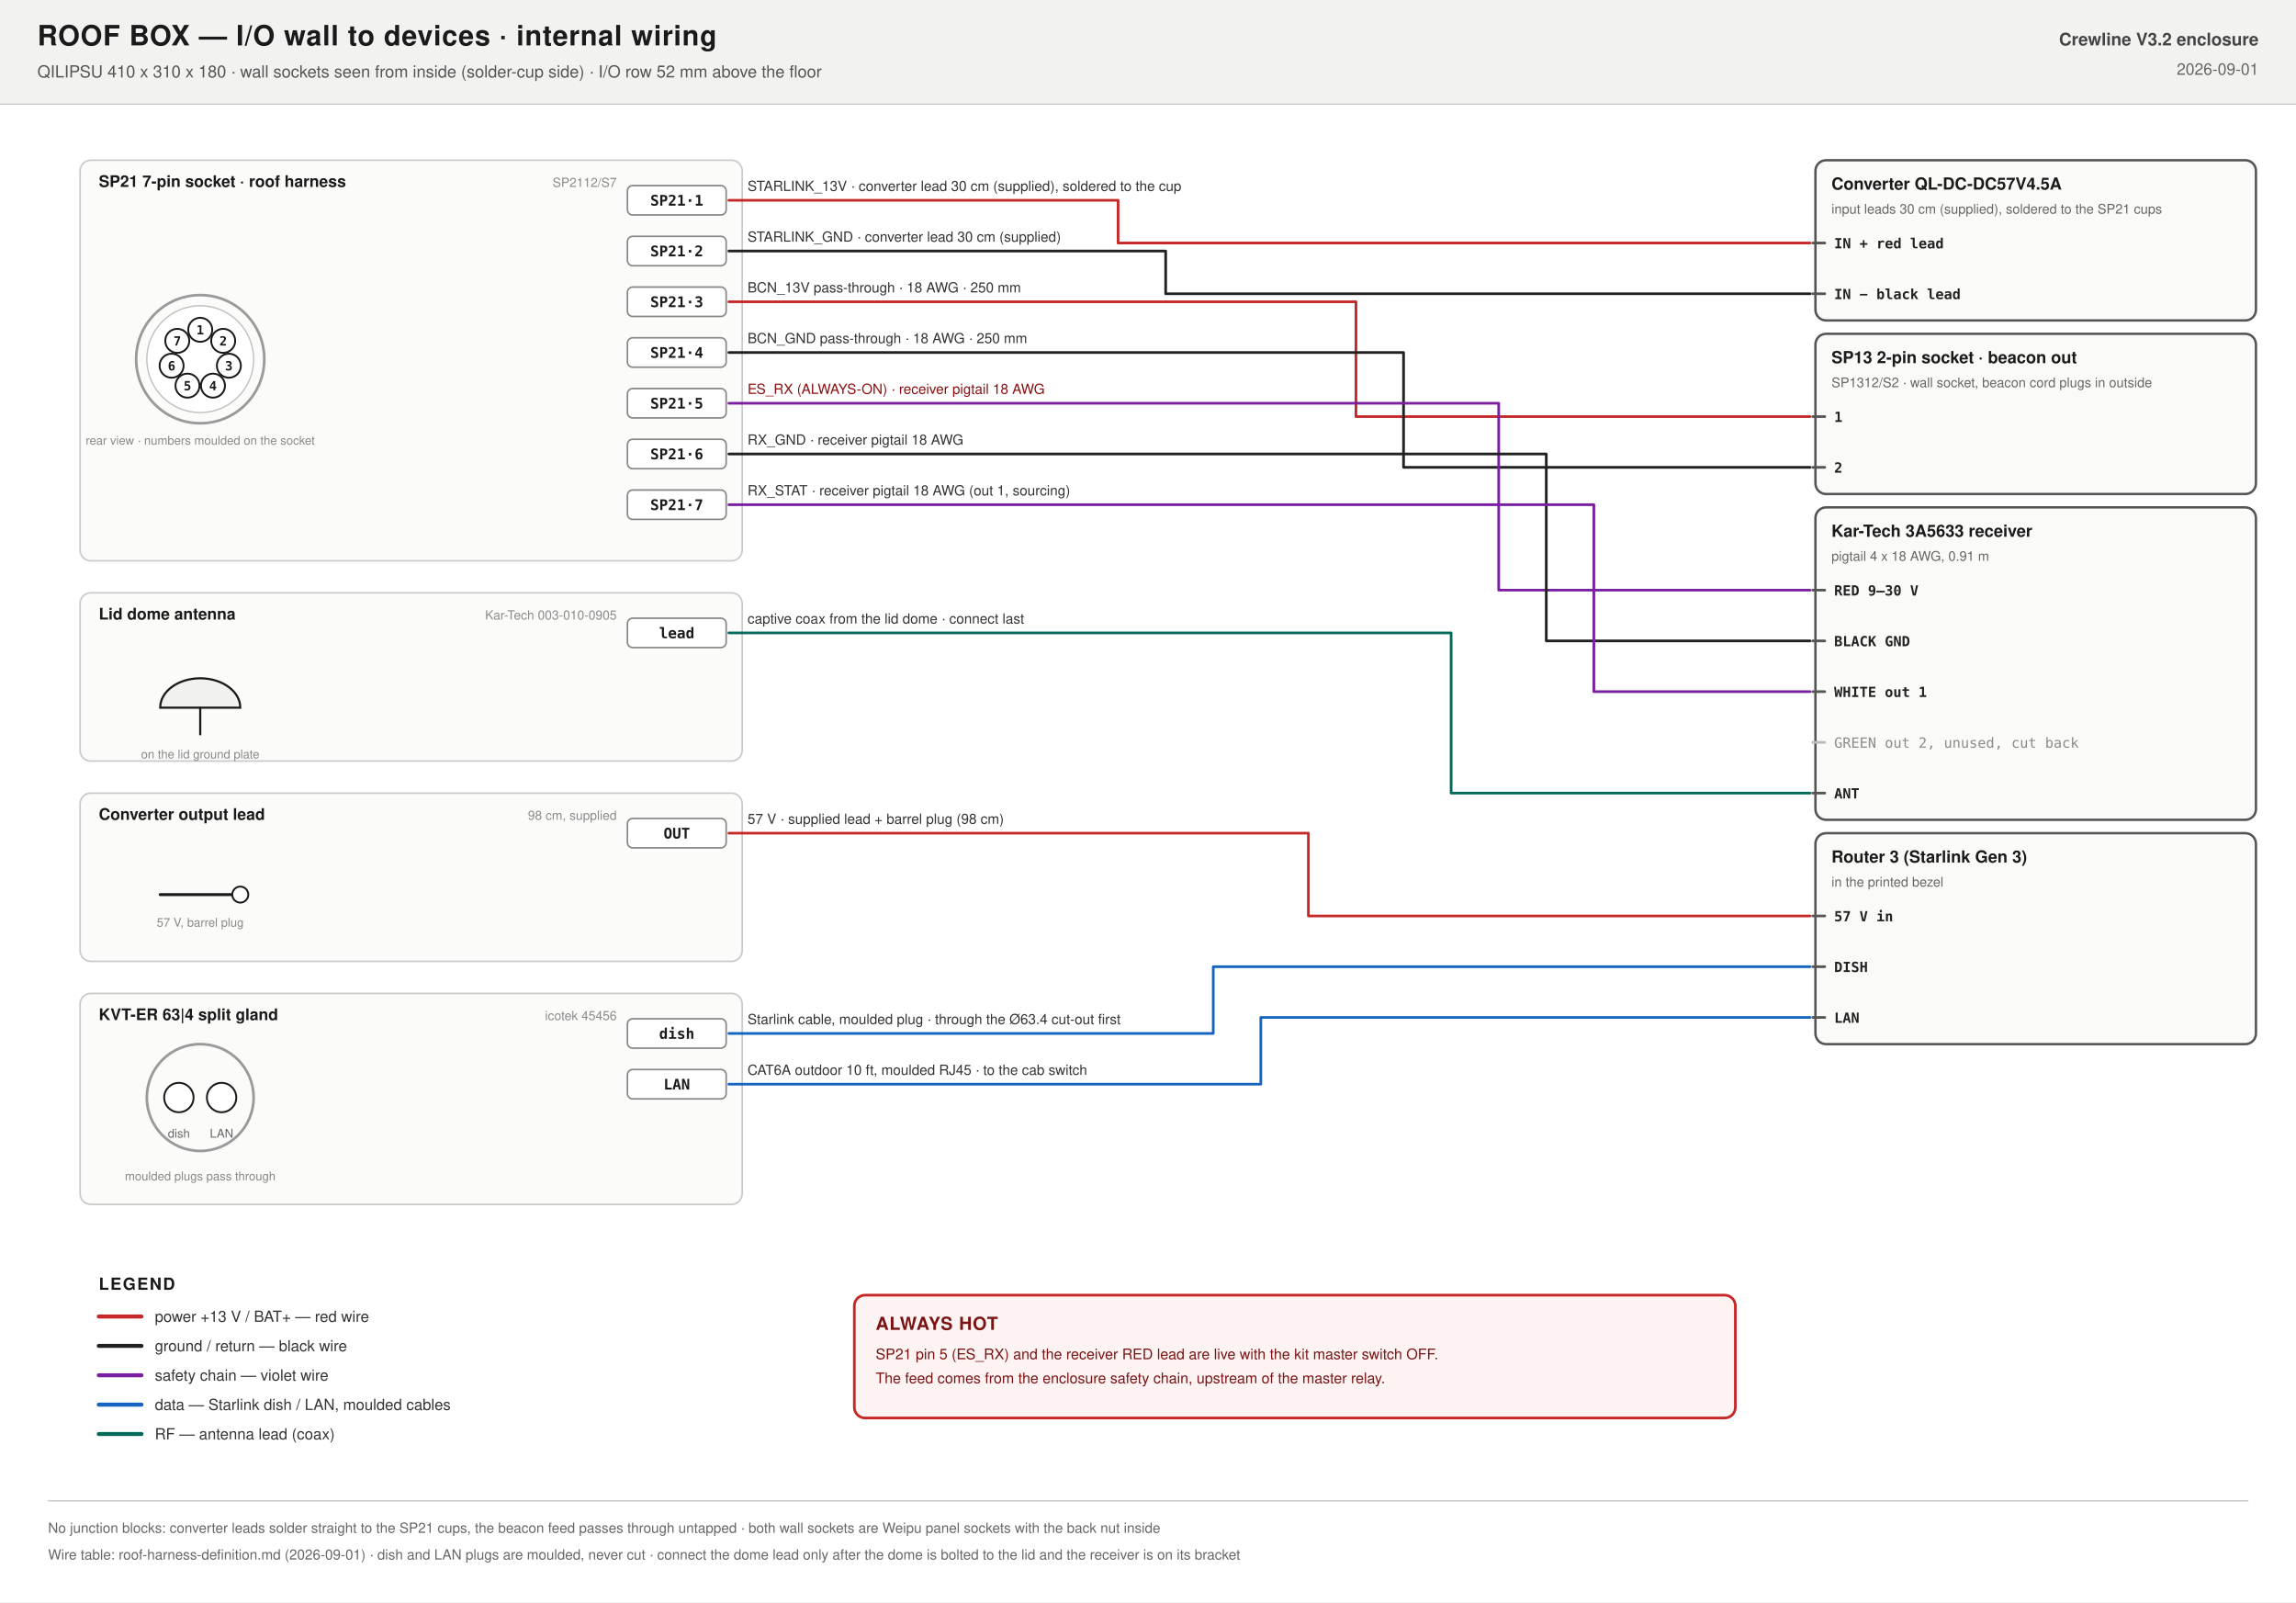
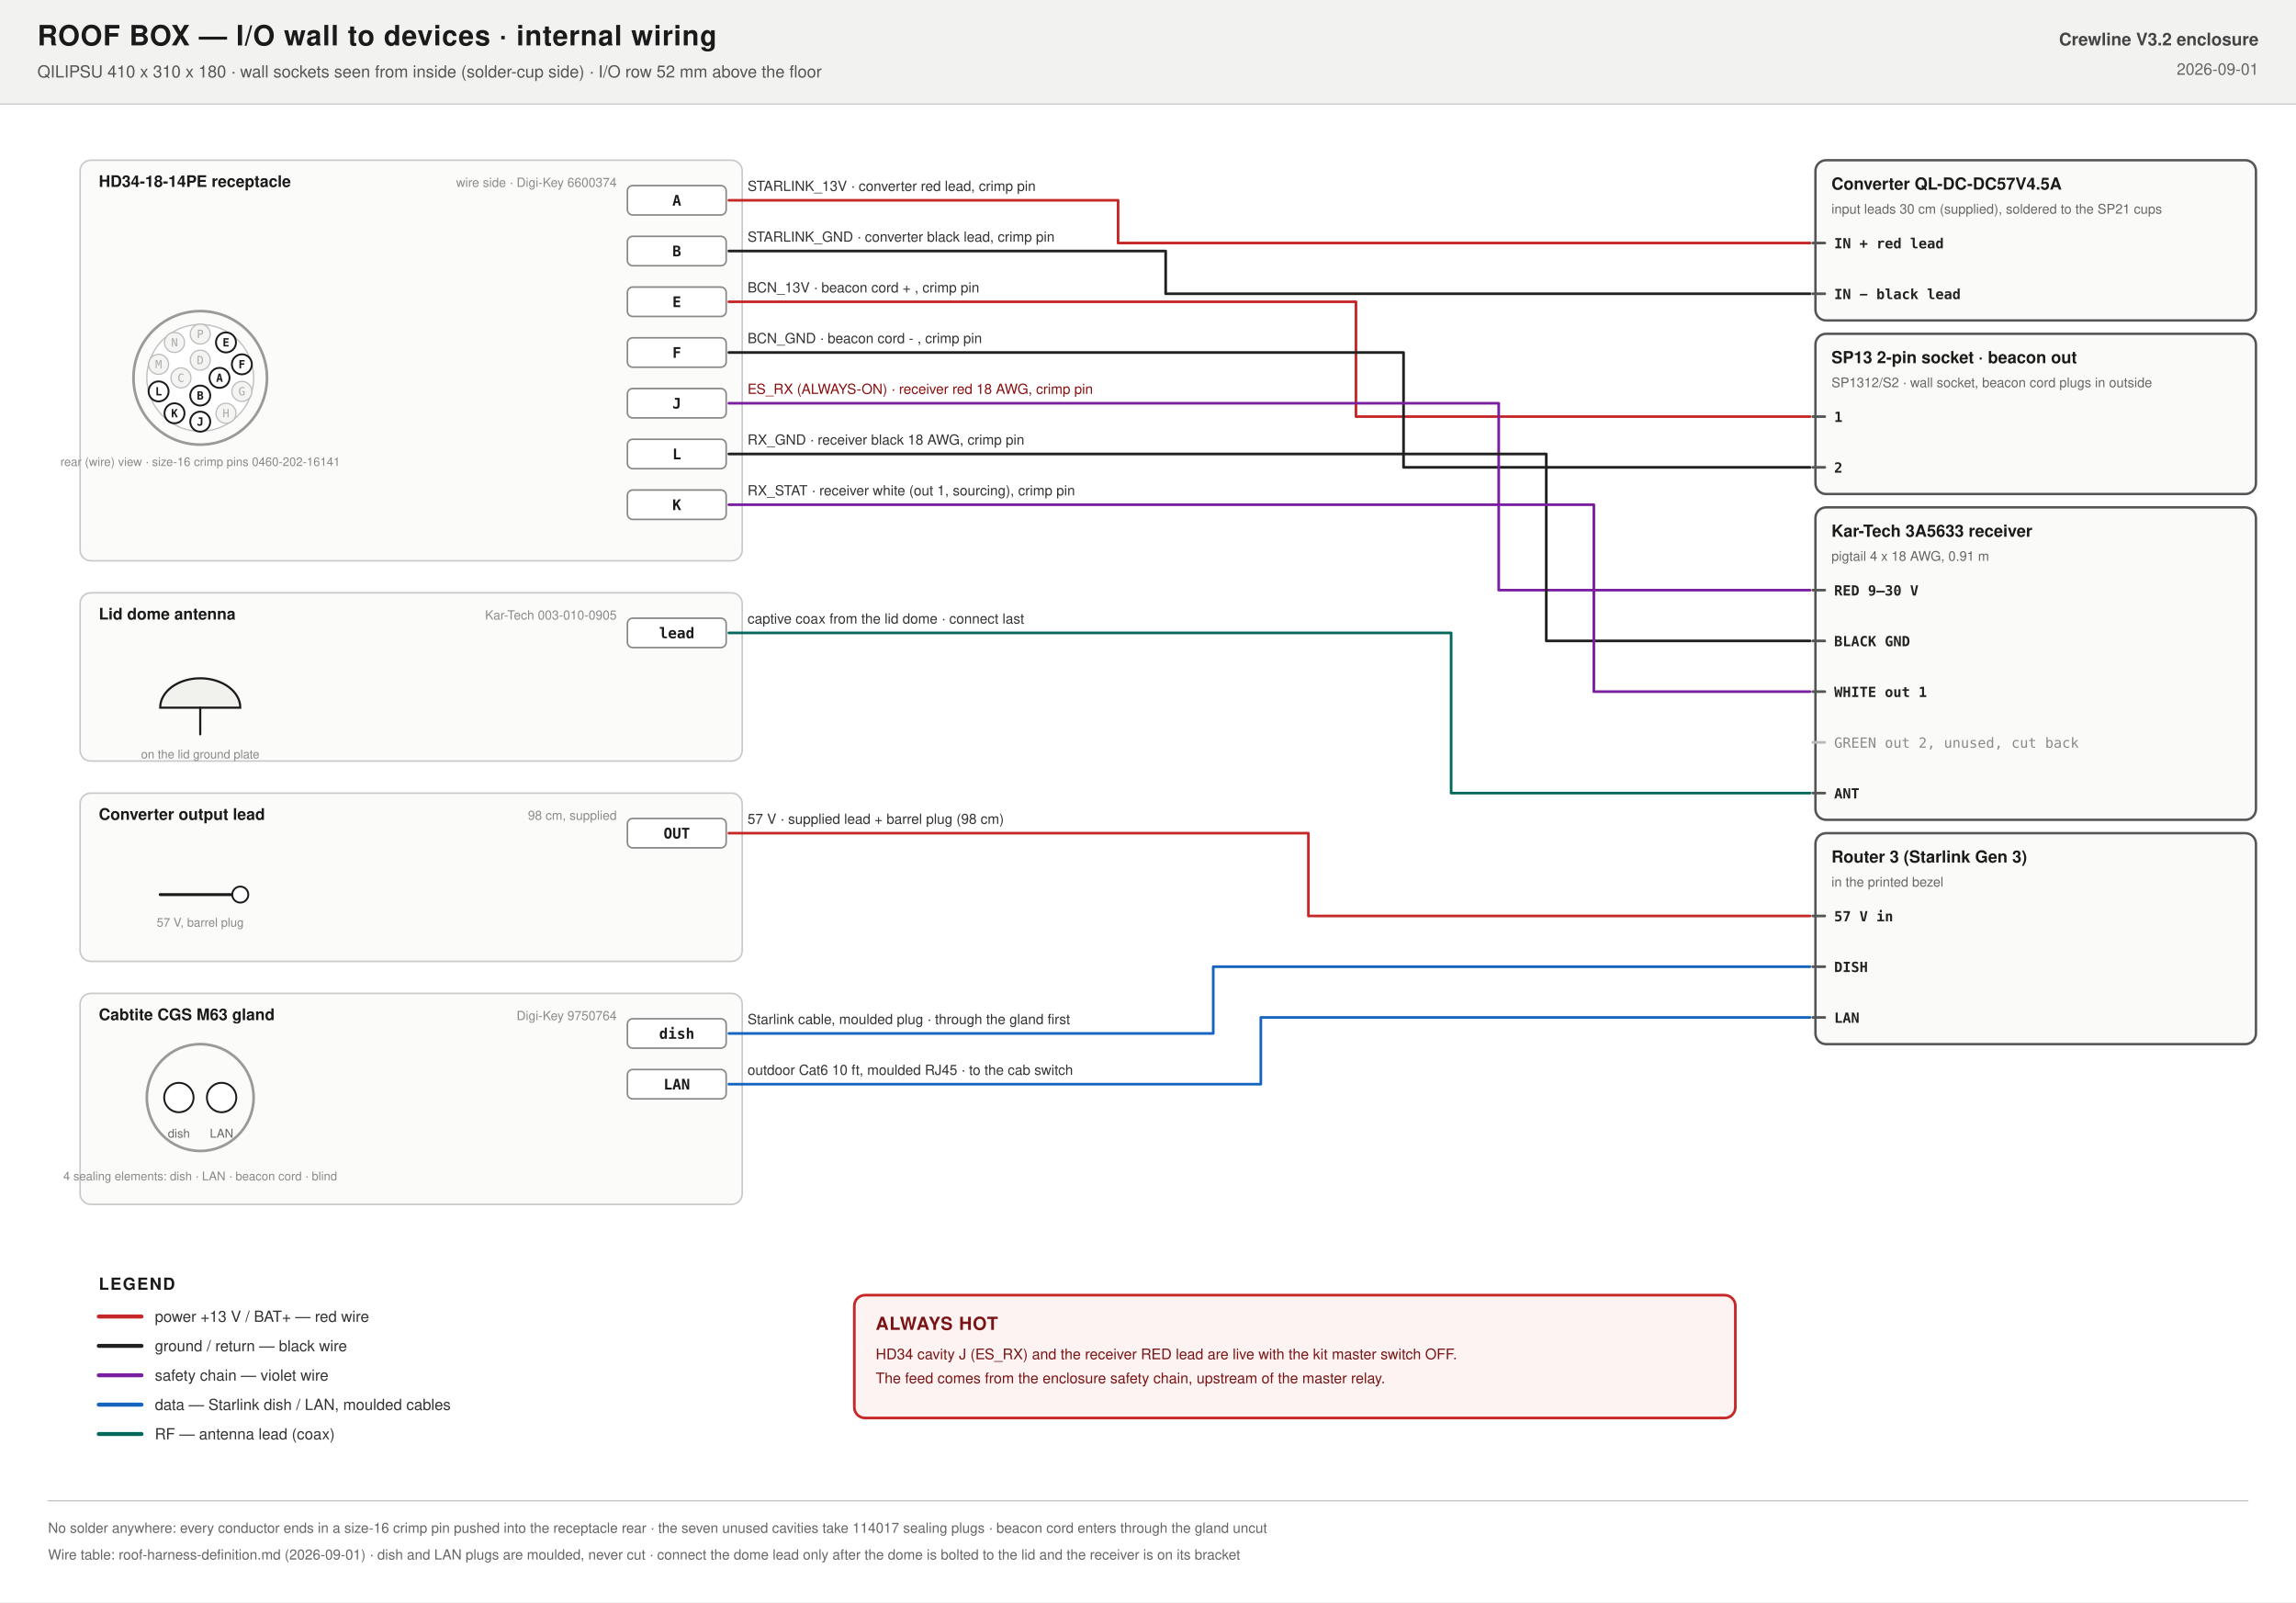
<svg xmlns="http://www.w3.org/2000/svg" width="1720" height="1200" viewBox="0 0 1720 1200">
  <rect x="0" y="0" width="1720" height="1200" fill="#ffffff" />
  <rect x="0" y="0" width="1720" height="78" rx="0" stroke="none" fill="#f2f2f0" stroke-width="0" />
  <line x1="0" y1="78" x2="1720" y2="78" stroke="#c9c9c9" stroke-width="1" stroke-linecap="round" />
  <text x="28" y="34" font-family="Helvetica Neue, Helvetica, Arial, sans-serif" font-size="21" fill="#1a1a1a" text-anchor="start" font-weight="bold" letter-spacing="0.5">ROOF BOX — I/O wall to devices · internal wiring</text>
  <text x="28" y="58" font-family="Helvetica Neue, Helvetica, Arial, sans-serif" font-size="12.5" fill="#555" text-anchor="start" font-weight="normal">QILIPSU 410 x 310 x 180 · wall sockets seen from inside (solder-cup side) · I/O row 52 mm above the floor</text>
  <text x="1692" y="34" font-family="Helvetica Neue, Helvetica, Arial, sans-serif" font-size="13" fill="#444" text-anchor="end" font-weight="bold">Crewline V3.2 enclosure</text>
  <text x="1692" y="56" font-family="Helvetica Neue, Helvetica, Arial, sans-serif" font-size="12" fill="#666" text-anchor="end" font-weight="normal">2026-09-01</text>
  <rect x="60" y="120" width="496" height="300" rx="8" stroke="#c9c9c9" fill="#fbfbfa" stroke-width="1.2" />
-   <text x="74" y="140" font-family="Helvetica Neue, Helvetica, Arial, sans-serif" font-size="12" fill="#1a1a1a" text-anchor="start" font-weight="bold">SP21 7-pin socket · roof harness</text>
-   <text x="462" y="140" font-family="Helvetica Neue, Helvetica, Arial, sans-serif" font-size="9.5" fill="#8a8a8a" text-anchor="end" font-weight="normal">SP2112/S7</text>
-   <circle cx="150" cy="269.0" r="48" stroke="#9a9a9a" fill="#fbfbfa" stroke-width="2.0" />
-   <circle cx="150" cy="269.0" r="40" stroke="#c0c0c0" fill="#ffffff" stroke-width="1.0" />
-   <circle cx="150.0" cy="247.0" r="9" stroke="#1a1a1a" fill="#fff" stroke-width="1.4" />
-   <text x="150.0" y="250.5" font-family="Menlo, Consolas, monospace" font-size="9.5" fill="#1a1a1a" text-anchor="middle" font-weight="bold">1</text>
-   <circle cx="167.2" cy="255.283" r="9" stroke="#1a1a1a" fill="#fff" stroke-width="1.4" />
-   <text x="167.2" y="258.783" font-family="Menlo, Consolas, monospace" font-size="9.5" fill="#1a1a1a" text-anchor="middle" font-weight="bold">2</text>
-   <circle cx="171.448" cy="273.895" r="9" stroke="#1a1a1a" fill="#fff" stroke-width="1.4" />
-   <text x="171.448" y="277.395" font-family="Menlo, Consolas, monospace" font-size="9.5" fill="#1a1a1a" text-anchor="middle" font-weight="bold">3</text>
-   <circle cx="159.545" cy="288.821" r="9" stroke="#1a1a1a" fill="#fff" stroke-width="1.4" />
-   <text x="159.545" y="292.321" font-family="Menlo, Consolas, monospace" font-size="9.5" fill="#1a1a1a" text-anchor="middle" font-weight="bold">4</text>
-   <circle cx="140.455" cy="288.821" r="9" stroke="#1a1a1a" fill="#fff" stroke-width="1.4" />
-   <text x="140.455" y="292.321" font-family="Menlo, Consolas, monospace" font-size="9.5" fill="#1a1a1a" text-anchor="middle" font-weight="bold">5</text>
-   <circle cx="128.552" cy="273.895" r="9" stroke="#1a1a1a" fill="#fff" stroke-width="1.4" />
-   <text x="128.552" y="277.395" font-family="Menlo, Consolas, monospace" font-size="9.5" fill="#1a1a1a" text-anchor="middle" font-weight="bold">6</text>
-   <circle cx="132.8" cy="255.283" r="9" stroke="#1a1a1a" fill="#fff" stroke-width="1.4" />
-   <text x="132.8" y="258.783" font-family="Menlo, Consolas, monospace" font-size="9.5" fill="#1a1a1a" text-anchor="middle" font-weight="bold">7</text>
-   <text x="150" y="333.0" font-family="Helvetica Neue, Helvetica, Arial, sans-serif" font-size="9" fill="#888" text-anchor="middle" font-weight="normal">rear view · numbers moulded on the socket</text>
+   <text x="74" y="140" font-family="Helvetica Neue, Helvetica, Arial, sans-serif" font-size="12" fill="#1a1a1a" text-anchor="start" font-weight="bold">HD34-18-14PE receptacle</text>
+   <text x="462" y="140" font-family="Helvetica Neue, Helvetica, Arial, sans-serif" font-size="9.5" fill="#8a8a8a" text-anchor="end" font-weight="normal">wire side · Digi-Key 6600374</text>
+   <circle cx="150" cy="283.0" r="50" stroke="#9a9a9a" fill="#fbfbfa" stroke-width="2.0" />
+   <circle cx="150" cy="283.0" r="40" stroke="#c0c0c0" fill="#ffffff" stroke-width="1.0" />
+   <circle cx="150.0" cy="250.2" r="7.5" stroke="#bbb" fill="#f4f4f2" stroke-width="0.9" />
+   <text x="150.0" y="253.2" font-family="Menlo, Consolas, monospace" font-size="8.5" fill="#aaa" text-anchor="middle" font-weight="normal">P</text>
+   <circle cx="169.284" cy="256.47" r="7.5" stroke="#1a1a1a" fill="#fff" stroke-width="1.4" />
+   <text x="169.284" y="259.47" font-family="Menlo, Consolas, monospace" font-size="8.5" fill="#1a1a1a" text-anchor="middle" font-weight="bold">E</text>
+   <circle cx="130.716" cy="256.47" r="7.5" stroke="#bbb" fill="#f4f4f2" stroke-width="0.9" />
+   <text x="130.716" y="259.47" font-family="Menlo, Consolas, monospace" font-size="8.5" fill="#aaa" text-anchor="middle" font-weight="normal">N</text>
+   <circle cx="150.0" cy="269.744" r="7.5" stroke="#bbb" fill="#f4f4f2" stroke-width="0.9" />
+   <text x="150.0" y="272.744" font-family="Menlo, Consolas, monospace" font-size="8.5" fill="#aaa" text-anchor="middle" font-weight="normal">D</text>
+   <circle cx="181.19" cy="272.865" r="7.5" stroke="#1a1a1a" fill="#fff" stroke-width="1.4" />
+   <text x="181.19" y="275.865" font-family="Menlo, Consolas, monospace" font-size="8.5" fill="#1a1a1a" text-anchor="middle" font-weight="bold">F</text>
+   <circle cx="118.81" cy="272.865" r="7.5" stroke="#bbb" fill="#f4f4f2" stroke-width="0.9" />
+   <text x="118.81" y="275.865" font-family="Menlo, Consolas, monospace" font-size="8.5" fill="#aaa" text-anchor="middle" font-weight="normal">M</text>
+   <circle cx="164.442" cy="283.0" r="7.5" stroke="#1a1a1a" fill="#fff" stroke-width="1.4" />
+   <text x="164.442" y="286.0" font-family="Menlo, Consolas, monospace" font-size="8.5" fill="#1a1a1a" text-anchor="middle" font-weight="bold">A</text>
+   <circle cx="135.558" cy="283.0" r="7.5" stroke="#bbb" fill="#f4f4f2" stroke-width="0.9" />
+   <text x="135.558" y="286.0" font-family="Menlo, Consolas, monospace" font-size="8.5" fill="#aaa" text-anchor="middle" font-weight="normal">C</text>
+   <circle cx="181.19" cy="293.135" r="7.5" stroke="#bbb" fill="#f4f4f2" stroke-width="0.9" />
+   <text x="181.19" y="296.135" font-family="Menlo, Consolas, monospace" font-size="8.5" fill="#aaa" text-anchor="middle" font-weight="normal">G</text>
+   <circle cx="118.81" cy="293.135" r="7.5" stroke="#1a1a1a" fill="#fff" stroke-width="1.4" />
+   <text x="118.81" y="296.135" font-family="Menlo, Consolas, monospace" font-size="8.5" fill="#1a1a1a" text-anchor="middle" font-weight="bold">L</text>
+   <circle cx="150.0" cy="296.256" r="7.5" stroke="#1a1a1a" fill="#fff" stroke-width="1.4" />
+   <text x="150.0" y="299.256" font-family="Menlo, Consolas, monospace" font-size="8.5" fill="#1a1a1a" text-anchor="middle" font-weight="bold">B</text>
+   <circle cx="169.284" cy="309.53" r="7.5" stroke="#bbb" fill="#f4f4f2" stroke-width="0.9" />
+   <text x="169.284" y="312.53" font-family="Menlo, Consolas, monospace" font-size="8.5" fill="#aaa" text-anchor="middle" font-weight="normal">H</text>
+   <circle cx="130.716" cy="309.53" r="7.5" stroke="#1a1a1a" fill="#fff" stroke-width="1.4" />
+   <text x="130.716" y="312.53" font-family="Menlo, Consolas, monospace" font-size="8.5" fill="#1a1a1a" text-anchor="middle" font-weight="bold">K</text>
+   <circle cx="150.0" cy="315.8" r="7.5" stroke="#1a1a1a" fill="#fff" stroke-width="1.4" />
+   <text x="150.0" y="318.8" font-family="Menlo, Consolas, monospace" font-size="8.5" fill="#1a1a1a" text-anchor="middle" font-weight="bold">J</text>
+   <text x="150" y="349.0" font-family="Helvetica Neue, Helvetica, Arial, sans-serif" font-size="9" fill="#888" text-anchor="middle" font-weight="normal">rear (wire) view · size-16 crimp pins 0460-202-16141</text>
  <rect x="470" y="139" width="74" height="22" rx="4" stroke="#888" fill="#fff" stroke-width="1.2" />
-   <text x="507.0" y="154" font-family="Menlo, Consolas, monospace" font-size="11" fill="#1a1a1a" text-anchor="middle" font-weight="bold">SP21·1</text>
+   <text x="507.0" y="154" font-family="Menlo, Consolas, monospace" font-size="11" fill="#1a1a1a" text-anchor="middle" font-weight="bold">A</text>
  <rect x="470" y="177" width="74" height="22" rx="4" stroke="#888" fill="#fff" stroke-width="1.2" />
-   <text x="507.0" y="192" font-family="Menlo, Consolas, monospace" font-size="11" fill="#1a1a1a" text-anchor="middle" font-weight="bold">SP21·2</text>
+   <text x="507.0" y="192" font-family="Menlo, Consolas, monospace" font-size="11" fill="#1a1a1a" text-anchor="middle" font-weight="bold">B</text>
  <rect x="470" y="215" width="74" height="22" rx="4" stroke="#888" fill="#fff" stroke-width="1.2" />
-   <text x="507.0" y="230" font-family="Menlo, Consolas, monospace" font-size="11" fill="#1a1a1a" text-anchor="middle" font-weight="bold">SP21·3</text>
+   <text x="507.0" y="230" font-family="Menlo, Consolas, monospace" font-size="11" fill="#1a1a1a" text-anchor="middle" font-weight="bold">E</text>
  <rect x="470" y="253" width="74" height="22" rx="4" stroke="#888" fill="#fff" stroke-width="1.2" />
-   <text x="507.0" y="268" font-family="Menlo, Consolas, monospace" font-size="11" fill="#1a1a1a" text-anchor="middle" font-weight="bold">SP21·4</text>
+   <text x="507.0" y="268" font-family="Menlo, Consolas, monospace" font-size="11" fill="#1a1a1a" text-anchor="middle" font-weight="bold">F</text>
  <rect x="470" y="291" width="74" height="22" rx="4" stroke="#888" fill="#fff" stroke-width="1.2" />
-   <text x="507.0" y="306" font-family="Menlo, Consolas, monospace" font-size="11" fill="#1a1a1a" text-anchor="middle" font-weight="bold">SP21·5</text>
+   <text x="507.0" y="306" font-family="Menlo, Consolas, monospace" font-size="11" fill="#1a1a1a" text-anchor="middle" font-weight="bold">J</text>
  <rect x="470" y="329" width="74" height="22" rx="4" stroke="#888" fill="#fff" stroke-width="1.2" />
-   <text x="507.0" y="344" font-family="Menlo, Consolas, monospace" font-size="11" fill="#1a1a1a" text-anchor="middle" font-weight="bold">SP21·6</text>
+   <text x="507.0" y="344" font-family="Menlo, Consolas, monospace" font-size="11" fill="#1a1a1a" text-anchor="middle" font-weight="bold">L</text>
  <rect x="470" y="367" width="74" height="22" rx="4" stroke="#888" fill="#fff" stroke-width="1.2" />
-   <text x="507.0" y="382" font-family="Menlo, Consolas, monospace" font-size="11" fill="#1a1a1a" text-anchor="middle" font-weight="bold">SP21·7</text>
+   <text x="507.0" y="382" font-family="Menlo, Consolas, monospace" font-size="11" fill="#1a1a1a" text-anchor="middle" font-weight="bold">K</text>
  <rect x="60" y="444" width="496" height="126" rx="8" stroke="#c9c9c9" fill="#fbfbfa" stroke-width="1.2" />
  <text x="74" y="464" font-family="Helvetica Neue, Helvetica, Arial, sans-serif" font-size="12" fill="#1a1a1a" text-anchor="start" font-weight="bold">Lid dome antenna</text>
  <text x="462" y="464" font-family="Helvetica Neue, Helvetica, Arial, sans-serif" font-size="9.5" fill="#8a8a8a" text-anchor="end" font-weight="normal">Kar-Tech 003-010-0905</text>
  <path d="M 120 530.0 A 30 22 0 0 1 180 530.0 Z" stroke="#1a1a1a" fill="#f1f1ee" stroke-width="1.6" />
  <line x1="150" y1="530.0" x2="150" y2="550.0" stroke="#1a1a1a" stroke-width="1.6" stroke-linecap="round" />
  <text x="150" y="568.0" font-family="Helvetica Neue, Helvetica, Arial, sans-serif" font-size="9" fill="#888" text-anchor="middle" font-weight="normal">on the lid ground plate</text>
  <rect x="470" y="463" width="74" height="22" rx="4" stroke="#888" fill="#fff" stroke-width="1.2" />
  <text x="507.0" y="478" font-family="Menlo, Consolas, monospace" font-size="11" fill="#1a1a1a" text-anchor="middle" font-weight="bold">lead</text>
  <rect x="60" y="594" width="496" height="126" rx="8" stroke="#c9c9c9" fill="#fbfbfa" stroke-width="1.2" />
  <text x="74" y="614" font-family="Helvetica Neue, Helvetica, Arial, sans-serif" font-size="12" fill="#1a1a1a" text-anchor="start" font-weight="bold">Converter output lead</text>
  <text x="462" y="614" font-family="Helvetica Neue, Helvetica, Arial, sans-serif" font-size="9.5" fill="#8a8a8a" text-anchor="end" font-weight="normal">98 cm, supplied</text>
  <line x1="120" y1="670.0" x2="180" y2="670.0" stroke="#1a1a1a" stroke-width="2.2" stroke-linecap="round" />
  <circle cx="180" cy="670.0" r="6" stroke="#1a1a1a" fill="#fff" stroke-width="1.4" />
  <text x="150" y="694.0" font-family="Helvetica Neue, Helvetica, Arial, sans-serif" font-size="9" fill="#888" text-anchor="middle" font-weight="normal">57 V, barrel plug</text>
  <rect x="470" y="613" width="74" height="22" rx="4" stroke="#888" fill="#fff" stroke-width="1.2" />
  <text x="507.0" y="628" font-family="Menlo, Consolas, monospace" font-size="11" fill="#1a1a1a" text-anchor="middle" font-weight="bold">OUT</text>
  <rect x="60" y="744" width="496" height="158" rx="8" stroke="#c9c9c9" fill="#fbfbfa" stroke-width="1.2" />
-   <text x="74" y="764" font-family="Helvetica Neue, Helvetica, Arial, sans-serif" font-size="12" fill="#1a1a1a" text-anchor="start" font-weight="bold">KVT-ER 63|4 split gland</text>
-   <text x="462" y="764" font-family="Helvetica Neue, Helvetica, Arial, sans-serif" font-size="9.5" fill="#8a8a8a" text-anchor="end" font-weight="normal">icotek 45456</text>
+   <text x="74" y="764" font-family="Helvetica Neue, Helvetica, Arial, sans-serif" font-size="12" fill="#1a1a1a" text-anchor="start" font-weight="bold">Cabtite CGS M63 gland</text>
+   <text x="462" y="764" font-family="Helvetica Neue, Helvetica, Arial, sans-serif" font-size="9.5" fill="#8a8a8a" text-anchor="end" font-weight="normal">Digi-Key 9750764</text>
  <circle cx="150" cy="822.0" r="40" stroke="#9a9a9a" fill="#fbfbfa" stroke-width="2.0" />
  <circle cx="134" cy="822.0" r="11" stroke="#1a1a1a" fill="#fff" stroke-width="1.4" />
  <text x="134" y="852.0" font-family="Helvetica Neue, Helvetica, Arial, sans-serif" font-size="9" fill="#666" text-anchor="middle" font-weight="normal">dish</text>
  <circle cx="166" cy="822.0" r="11" stroke="#1a1a1a" fill="#fff" stroke-width="1.4" />
  <text x="166" y="852.0" font-family="Helvetica Neue, Helvetica, Arial, sans-serif" font-size="9" fill="#666" text-anchor="middle" font-weight="normal">LAN</text>
-   <text x="150" y="884.0" font-family="Helvetica Neue, Helvetica, Arial, sans-serif" font-size="9" fill="#888" text-anchor="middle" font-weight="normal">moulded plugs pass through</text>
+   <text x="150" y="884.0" font-family="Helvetica Neue, Helvetica, Arial, sans-serif" font-size="9" fill="#888" text-anchor="middle" font-weight="normal">4 sealing elements: dish · LAN · beacon cord · blind</text>
  <rect x="470" y="763" width="74" height="22" rx="4" stroke="#888" fill="#fff" stroke-width="1.2" />
  <text x="507.0" y="778" font-family="Menlo, Consolas, monospace" font-size="11" fill="#1a1a1a" text-anchor="middle" font-weight="bold">dish</text>
  <rect x="470" y="801" width="74" height="22" rx="4" stroke="#888" fill="#fff" stroke-width="1.2" />
  <text x="507.0" y="816" font-family="Menlo, Consolas, monospace" font-size="11" fill="#1a1a1a" text-anchor="middle" font-weight="bold">LAN</text>
  <rect x="1360" y="120" width="330" height="120" rx="8" stroke="#555" fill="#fafaf8" stroke-width="1.8" />
  <text x="1372" y="142" font-family="Helvetica Neue, Helvetica, Arial, sans-serif" font-size="12.5" fill="#1a1a1a" text-anchor="start" font-weight="bold">Converter QL-DC-DC57V4.5A</text>
  <text x="1372" y="160" font-family="Helvetica Neue, Helvetica, Arial, sans-serif" font-size="10" fill="#666" text-anchor="start" font-weight="normal">input leads 30 cm (supplied), soldered to the SP21 cups</text>
  <line x1="1358" y1="182" x2="1367" y2="182" stroke="#555" stroke-width="2" stroke-linecap="round" />
  <text x="1374" y="186" font-family="Menlo, Consolas, monospace" font-size="10.5" fill="#222" text-anchor="start" font-weight="bold">IN +   red lead</text>
  <line x1="1358" y1="220" x2="1367" y2="220" stroke="#555" stroke-width="2" stroke-linecap="round" />
  <text x="1374" y="224" font-family="Menlo, Consolas, monospace" font-size="10.5" fill="#222" text-anchor="start" font-weight="bold">IN −   black lead</text>
  <rect x="1360" y="250" width="330" height="120" rx="8" stroke="#555" fill="#fafaf8" stroke-width="1.8" />
  <text x="1372" y="272" font-family="Helvetica Neue, Helvetica, Arial, sans-serif" font-size="12.5" fill="#1a1a1a" text-anchor="start" font-weight="bold">SP13 2-pin socket · beacon out</text>
  <text x="1372" y="290" font-family="Helvetica Neue, Helvetica, Arial, sans-serif" font-size="10" fill="#666" text-anchor="start" font-weight="normal">SP1312/S2 · wall socket, beacon cord plugs in outside</text>
  <line x1="1358" y1="312" x2="1367" y2="312" stroke="#555" stroke-width="2" stroke-linecap="round" />
  <text x="1374" y="316" font-family="Menlo, Consolas, monospace" font-size="10.5" fill="#222" text-anchor="start" font-weight="bold">1</text>
  <line x1="1358" y1="350" x2="1367" y2="350" stroke="#555" stroke-width="2" stroke-linecap="round" />
  <text x="1374" y="354" font-family="Menlo, Consolas, monospace" font-size="10.5" fill="#222" text-anchor="start" font-weight="bold">2</text>
  <rect x="1360" y="380" width="330" height="234" rx="8" stroke="#555" fill="#fafaf8" stroke-width="1.8" />
  <text x="1372" y="402" font-family="Helvetica Neue, Helvetica, Arial, sans-serif" font-size="12.5" fill="#1a1a1a" text-anchor="start" font-weight="bold">Kar-Tech 3A5633 receiver</text>
  <text x="1372" y="420" font-family="Helvetica Neue, Helvetica, Arial, sans-serif" font-size="10" fill="#666" text-anchor="start" font-weight="normal">pigtail 4 x 18 AWG, 0.91 m</text>
  <line x1="1358" y1="442" x2="1367" y2="442" stroke="#555" stroke-width="2" stroke-linecap="round" />
  <text x="1374" y="446" font-family="Menlo, Consolas, monospace" font-size="10.5" fill="#222" text-anchor="start" font-weight="bold">RED    9–30 V</text>
  <line x1="1358" y1="480" x2="1367" y2="480" stroke="#555" stroke-width="2" stroke-linecap="round" />
  <text x="1374" y="484" font-family="Menlo, Consolas, monospace" font-size="10.5" fill="#222" text-anchor="start" font-weight="bold">BLACK  GND</text>
  <line x1="1358" y1="518" x2="1367" y2="518" stroke="#555" stroke-width="2" stroke-linecap="round" />
  <text x="1374" y="522" font-family="Menlo, Consolas, monospace" font-size="10.5" fill="#222" text-anchor="start" font-weight="bold">WHITE  out 1</text>
  <line x1="1358" y1="556" x2="1367" y2="556" stroke="#bbb" stroke-width="2" stroke-linecap="round" />
  <text x="1374" y="560" font-family="Menlo, Consolas, monospace" font-size="10.5" fill="#8a8a8a" text-anchor="start" font-weight="normal">GREEN  out 2, unused, cut back</text>
  <line x1="1358" y1="594" x2="1367" y2="594" stroke="#555" stroke-width="2" stroke-linecap="round" />
  <text x="1374" y="598" font-family="Menlo, Consolas, monospace" font-size="10.5" fill="#222" text-anchor="start" font-weight="bold">ANT</text>
  <rect x="1360" y="624" width="330" height="158" rx="8" stroke="#555" fill="#fafaf8" stroke-width="1.8" />
  <text x="1372" y="646" font-family="Helvetica Neue, Helvetica, Arial, sans-serif" font-size="12.5" fill="#1a1a1a" text-anchor="start" font-weight="bold">Router 3 (Starlink Gen 3)</text>
  <text x="1372" y="664" font-family="Helvetica Neue, Helvetica, Arial, sans-serif" font-size="10" fill="#666" text-anchor="start" font-weight="normal">in the printed bezel</text>
  <line x1="1358" y1="686" x2="1367" y2="686" stroke="#555" stroke-width="2" stroke-linecap="round" />
  <text x="1374" y="690" font-family="Menlo, Consolas, monospace" font-size="10.5" fill="#222" text-anchor="start" font-weight="bold">57 V in</text>
  <line x1="1358" y1="724" x2="1367" y2="724" stroke="#555" stroke-width="2" stroke-linecap="round" />
  <text x="1374" y="728" font-family="Menlo, Consolas, monospace" font-size="10.5" fill="#222" text-anchor="start" font-weight="bold">DISH</text>
  <line x1="1358" y1="762" x2="1367" y2="762" stroke="#555" stroke-width="2" stroke-linecap="round" />
  <text x="1374" y="766" font-family="Menlo, Consolas, monospace" font-size="10.5" fill="#222" text-anchor="start" font-weight="bold">LAN</text>
  <path d="M 546 150 L 837.6 150 L 837.6 182 L 1356 182" stroke="#c62828" stroke-width="2.0" fill="none" stroke-linecap="round" stroke-linejoin="round" />
-   <text x="560" y="143" font-family="Helvetica Neue, Helvetica, Arial, sans-serif" font-size="10.5" fill="#333" text-anchor="start" font-weight="normal">STARLINK_13V · converter lead 30 cm (supplied), soldered to the cup</text>
+   <text x="560" y="143" font-family="Helvetica Neue, Helvetica, Arial, sans-serif" font-size="10.5" fill="#333" text-anchor="start" font-weight="normal">STARLINK_13V · converter red lead, crimp pin</text>
  <path d="M 546 188 L 873.24 188 L 873.24 220 L 1356 220" stroke="#212121" stroke-width="2.0" fill="none" stroke-linecap="round" stroke-linejoin="round" />
-   <text x="560" y="181" font-family="Helvetica Neue, Helvetica, Arial, sans-serif" font-size="10.5" fill="#333" text-anchor="start" font-weight="normal">STARLINK_GND · converter lead 30 cm (supplied)</text>
+   <text x="560" y="181" font-family="Helvetica Neue, Helvetica, Arial, sans-serif" font-size="10.5" fill="#333" text-anchor="start" font-weight="normal">STARLINK_GND · converter black lead, crimp pin</text>
  <path d="M 546 226 L 1015.8 226 L 1015.8 312 L 1356 312" stroke="#c62828" stroke-width="2.0" fill="none" stroke-linecap="round" stroke-linejoin="round" />
-   <text x="560" y="219" font-family="Helvetica Neue, Helvetica, Arial, sans-serif" font-size="10.5" fill="#333" text-anchor="start" font-weight="normal">BCN_13V pass-through · 18 AWG · 250 mm</text>
+   <text x="560" y="219" font-family="Helvetica Neue, Helvetica, Arial, sans-serif" font-size="10.5" fill="#333" text-anchor="start" font-weight="normal">BCN_13V · beacon cord + , crimp pin</text>
  <path d="M 546 264 L 1051.44 264 L 1051.44 350 L 1356 350" stroke="#212121" stroke-width="2.0" fill="none" stroke-linecap="round" stroke-linejoin="round" />
-   <text x="560" y="257" font-family="Helvetica Neue, Helvetica, Arial, sans-serif" font-size="10.5" fill="#333" text-anchor="start" font-weight="normal">BCN_GND pass-through · 18 AWG · 250 mm</text>
+   <text x="560" y="257" font-family="Helvetica Neue, Helvetica, Arial, sans-serif" font-size="10.5" fill="#333" text-anchor="start" font-weight="normal">BCN_GND · beacon cord - , crimp pin</text>
  <path d="M 546 302 L 1122.72 302 L 1122.72 442 L 1356 442" stroke="#7b1fa2" stroke-width="2.0" fill="none" stroke-linecap="round" stroke-linejoin="round" />
-   <text x="560" y="295" font-family="Helvetica Neue, Helvetica, Arial, sans-serif" font-size="10.5" fill="#8a1010" text-anchor="start" font-weight="normal">ES_RX (ALWAYS-ON) · receiver pigtail 18 AWG</text>
+   <text x="560" y="295" font-family="Helvetica Neue, Helvetica, Arial, sans-serif" font-size="10.5" fill="#8a1010" text-anchor="start" font-weight="normal">ES_RX (ALWAYS-ON) · receiver red 18 AWG, crimp pin</text>
  <path d="M 546 340 L 1158.36 340 L 1158.36 480 L 1356 480" stroke="#212121" stroke-width="2.0" fill="none" stroke-linecap="round" stroke-linejoin="round" />
-   <text x="560" y="333" font-family="Helvetica Neue, Helvetica, Arial, sans-serif" font-size="10.5" fill="#333" text-anchor="start" font-weight="normal">RX_GND · receiver pigtail 18 AWG</text>
+   <text x="560" y="333" font-family="Helvetica Neue, Helvetica, Arial, sans-serif" font-size="10.5" fill="#333" text-anchor="start" font-weight="normal">RX_GND · receiver black 18 AWG, crimp pin</text>
  <path d="M 546 378 L 1194.0 378 L 1194.0 518 L 1356 518" stroke="#7b1fa2" stroke-width="2.0" fill="none" stroke-linecap="round" stroke-linejoin="round" />
-   <text x="560" y="371" font-family="Helvetica Neue, Helvetica, Arial, sans-serif" font-size="10.5" fill="#333" text-anchor="start" font-weight="normal">RX_STAT · receiver pigtail 18 AWG (out 1, sourcing)</text>
+   <text x="560" y="371" font-family="Helvetica Neue, Helvetica, Arial, sans-serif" font-size="10.5" fill="#333" text-anchor="start" font-weight="normal">RX_STAT · receiver white (out 1, sourcing), crimp pin</text>
  <path d="M 546 474 L 1087.08 474 L 1087.08 594 L 1356 594" stroke="#00695c" stroke-width="2.0" fill="none" stroke-linecap="round" stroke-linejoin="round" />
  <text x="560" y="467" font-family="Helvetica Neue, Helvetica, Arial, sans-serif" font-size="10.5" fill="#333" text-anchor="start" font-weight="normal">captive coax from the lid dome · connect last</text>
  <path d="M 546 624 L 980.16 624 L 980.16 686 L 1356 686" stroke="#c62828" stroke-width="2.0" fill="none" stroke-linecap="round" stroke-linejoin="round" />
  <text x="560" y="617" font-family="Helvetica Neue, Helvetica, Arial, sans-serif" font-size="10.5" fill="#333" text-anchor="start" font-weight="normal">57 V · supplied lead + barrel plug (98 cm)</text>
  <path d="M 546 774 L 908.88 774 L 908.88 724 L 1356 724" stroke="#1565c0" stroke-width="2.0" fill="none" stroke-linecap="round" stroke-linejoin="round" />
-   <text x="560" y="767" font-family="Helvetica Neue, Helvetica, Arial, sans-serif" font-size="10.5" fill="#333" text-anchor="start" font-weight="normal">Starlink cable, moulded plug · through the Ø63.4 cut-out first</text>
+   <text x="560" y="767" font-family="Helvetica Neue, Helvetica, Arial, sans-serif" font-size="10.5" fill="#333" text-anchor="start" font-weight="normal">Starlink cable, moulded plug · through the gland first</text>
  <path d="M 546 812 L 944.52 812 L 944.52 762 L 1356 762" stroke="#1565c0" stroke-width="2.0" fill="none" stroke-linecap="round" stroke-linejoin="round" />
-   <text x="560" y="805" font-family="Helvetica Neue, Helvetica, Arial, sans-serif" font-size="10.5" fill="#333" text-anchor="start" font-weight="normal">CAT6A outdoor 10 ft, moulded RJ45 · to the cab switch</text>
+   <text x="560" y="805" font-family="Helvetica Neue, Helvetica, Arial, sans-serif" font-size="10.5" fill="#333" text-anchor="start" font-weight="normal">outdoor Cat6 10 ft, moulded RJ45 · to the cab switch</text>
  <text x="74" y="966" font-family="Helvetica Neue, Helvetica, Arial, sans-serif" font-size="12.5" fill="#1a1a1a" text-anchor="start" font-weight="bold" letter-spacing="1">LEGEND</text>
  <line x1="74" y1="986" x2="106" y2="986" stroke="#c62828" stroke-width="3" stroke-linecap="round" />
  <text x="116" y="990" font-family="Helvetica Neue, Helvetica, Arial, sans-serif" font-size="11.5" fill="#333" text-anchor="start" font-weight="normal">power +13 V / BAT+ — red wire</text>
  <line x1="74" y1="1008" x2="106" y2="1008" stroke="#212121" stroke-width="3" stroke-linecap="round" />
  <text x="116" y="1012" font-family="Helvetica Neue, Helvetica, Arial, sans-serif" font-size="11.5" fill="#333" text-anchor="start" font-weight="normal">ground / return — black wire</text>
  <line x1="74" y1="1030" x2="106" y2="1030" stroke="#7b1fa2" stroke-width="3" stroke-linecap="round" />
  <text x="116" y="1034" font-family="Helvetica Neue, Helvetica, Arial, sans-serif" font-size="11.5" fill="#333" text-anchor="start" font-weight="normal">safety chain — violet wire</text>
  <line x1="74" y1="1052" x2="106" y2="1052" stroke="#1565c0" stroke-width="3" stroke-linecap="round" />
  <text x="116" y="1056" font-family="Helvetica Neue, Helvetica, Arial, sans-serif" font-size="11.5" fill="#333" text-anchor="start" font-weight="normal">data — Starlink dish / LAN, moulded cables</text>
  <line x1="74" y1="1074" x2="106" y2="1074" stroke="#00695c" stroke-width="3" stroke-linecap="round" />
  <text x="116" y="1078" font-family="Helvetica Neue, Helvetica, Arial, sans-serif" font-size="11.5" fill="#333" text-anchor="start" font-weight="normal">RF — antenna lead (coax)</text>
  <rect x="640" y="970" width="660" height="92" rx="8" stroke="#c62828" fill="#fdf3f2" stroke-width="2" />
  <text x="656" y="996" font-family="Helvetica Neue, Helvetica, Arial, sans-serif" font-size="13.5" fill="#7a1414" text-anchor="start" font-weight="bold" letter-spacing="0.5">ALWAYS HOT</text>
-   <text x="656" y="1018" font-family="Helvetica Neue, Helvetica, Arial, sans-serif" font-size="11" fill="#7a1414" text-anchor="start" font-weight="normal">SP21 pin 5 (ES_RX) and the receiver RED lead are live with the kit master switch OFF.</text>
+   <text x="656" y="1018" font-family="Helvetica Neue, Helvetica, Arial, sans-serif" font-size="11" fill="#7a1414" text-anchor="start" font-weight="normal">HD34 cavity J (ES_RX) and the receiver RED lead are live with the kit master switch OFF.</text>
  <text x="656" y="1036" font-family="Helvetica Neue, Helvetica, Arial, sans-serif" font-size="11" fill="#7a1414" text-anchor="start" font-weight="normal">The feed comes from the enclosure safety chain, upstream of the master relay.</text>
  <line x1="36" y1="1124" x2="1684" y2="1124" stroke="#c9c9c9" stroke-width="1" stroke-linecap="round" />
-   <text x="36" y="1148" font-family="Helvetica Neue, Helvetica, Arial, sans-serif" font-size="10.5" fill="#666" text-anchor="start" font-weight="normal">No junction blocks: converter leads solder straight to the SP21 cups, the beacon feed passes through untapped · both wall sockets are Weipu panel sockets with the back nut inside</text>
+   <text x="36" y="1148" font-family="Helvetica Neue, Helvetica, Arial, sans-serif" font-size="10.5" fill="#666" text-anchor="start" font-weight="normal">No solder anywhere: every conductor ends in a size-16 crimp pin pushed into the receptacle rear · the seven unused cavities take 114017 sealing plugs · beacon cord enters through the gland uncut</text>
  <text x="36" y="1168" font-family="Helvetica Neue, Helvetica, Arial, sans-serif" font-size="10.5" fill="#666" text-anchor="start" font-weight="normal">Wire table: roof-harness-definition.md (2026-09-01) · dish and LAN plugs are moulded, never cut · connect the dome lead only after the dome is bolted to the lid and the receiver is on its bracket</text>
</svg>
